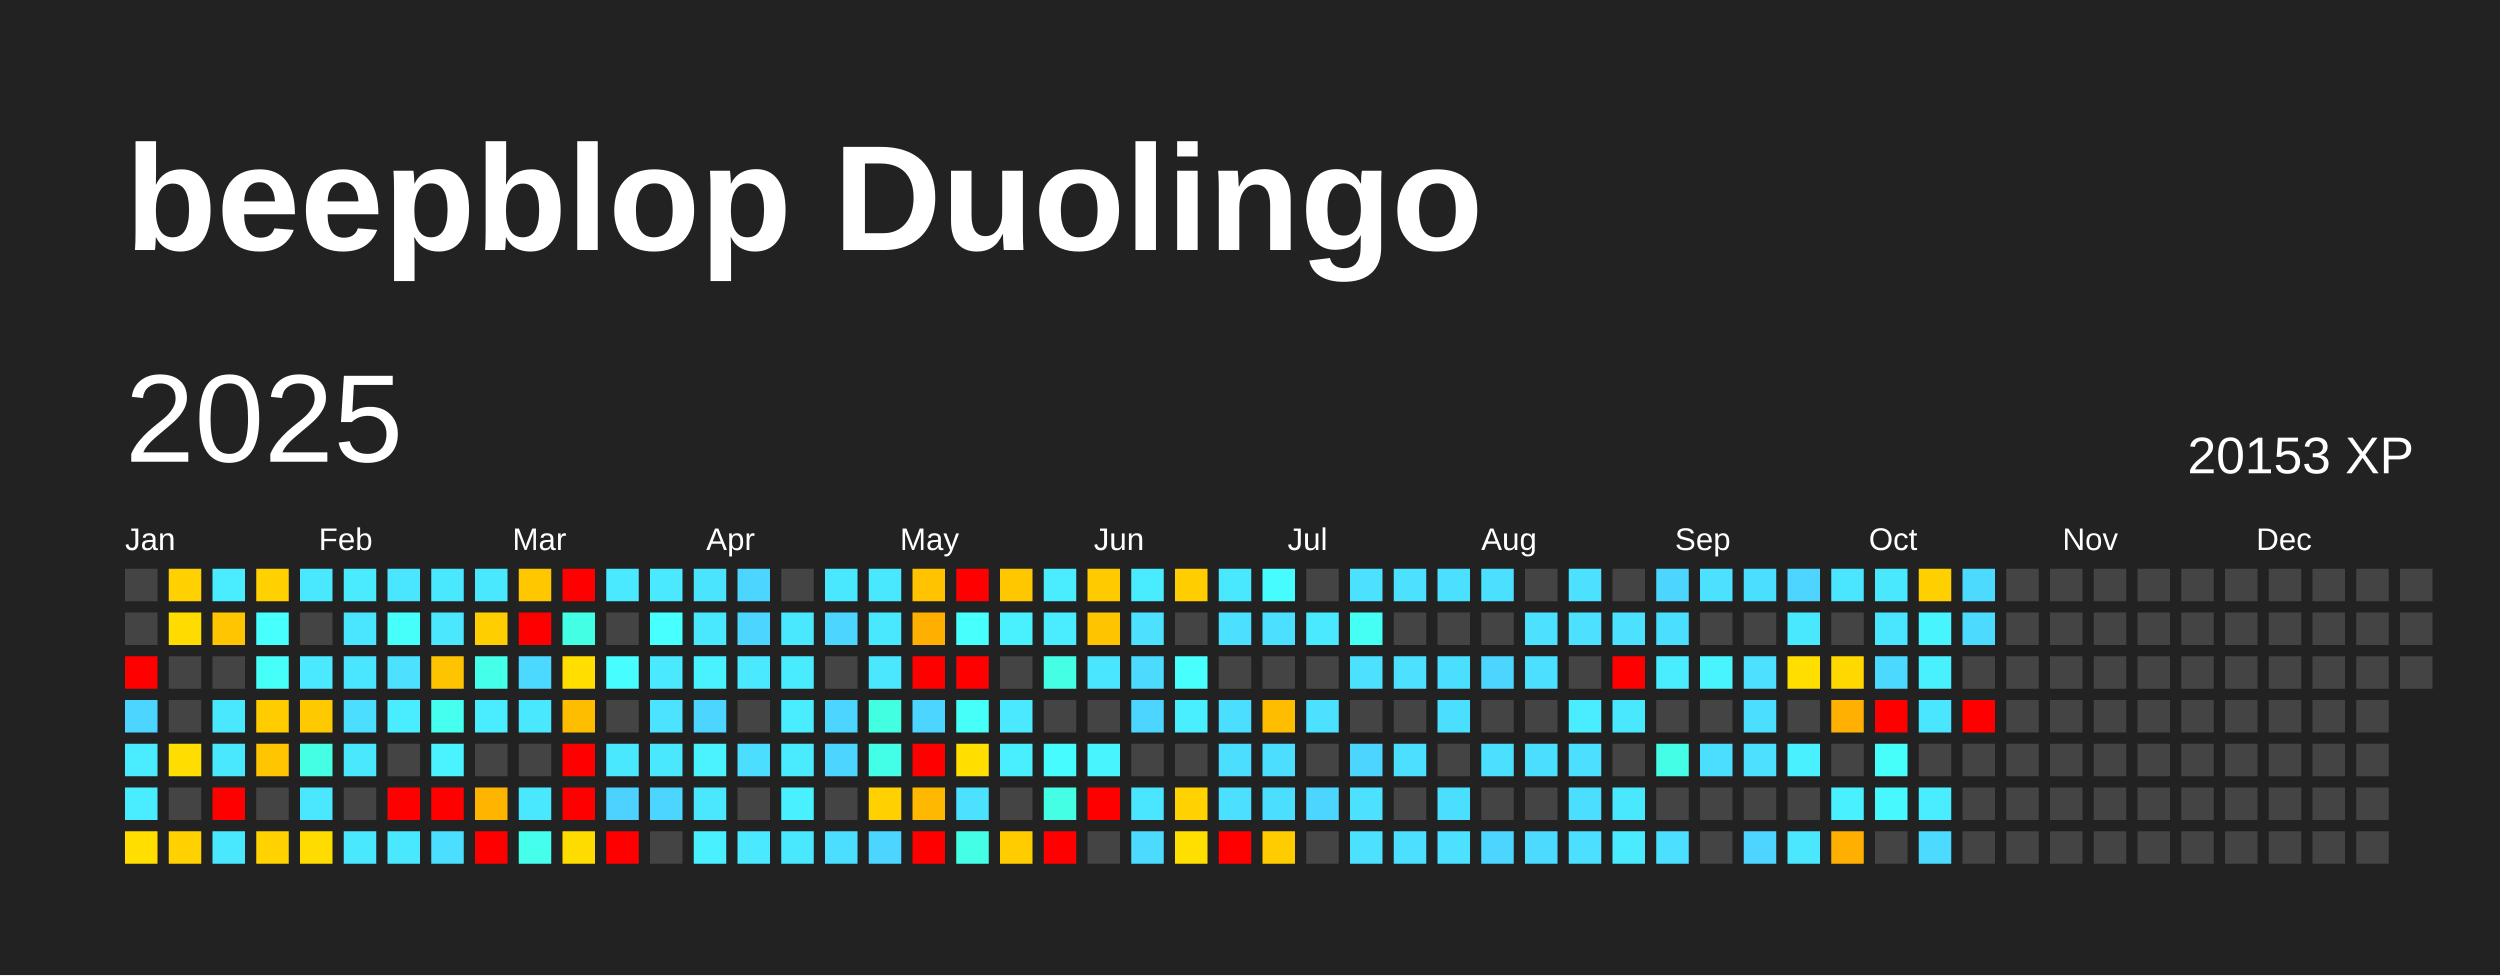
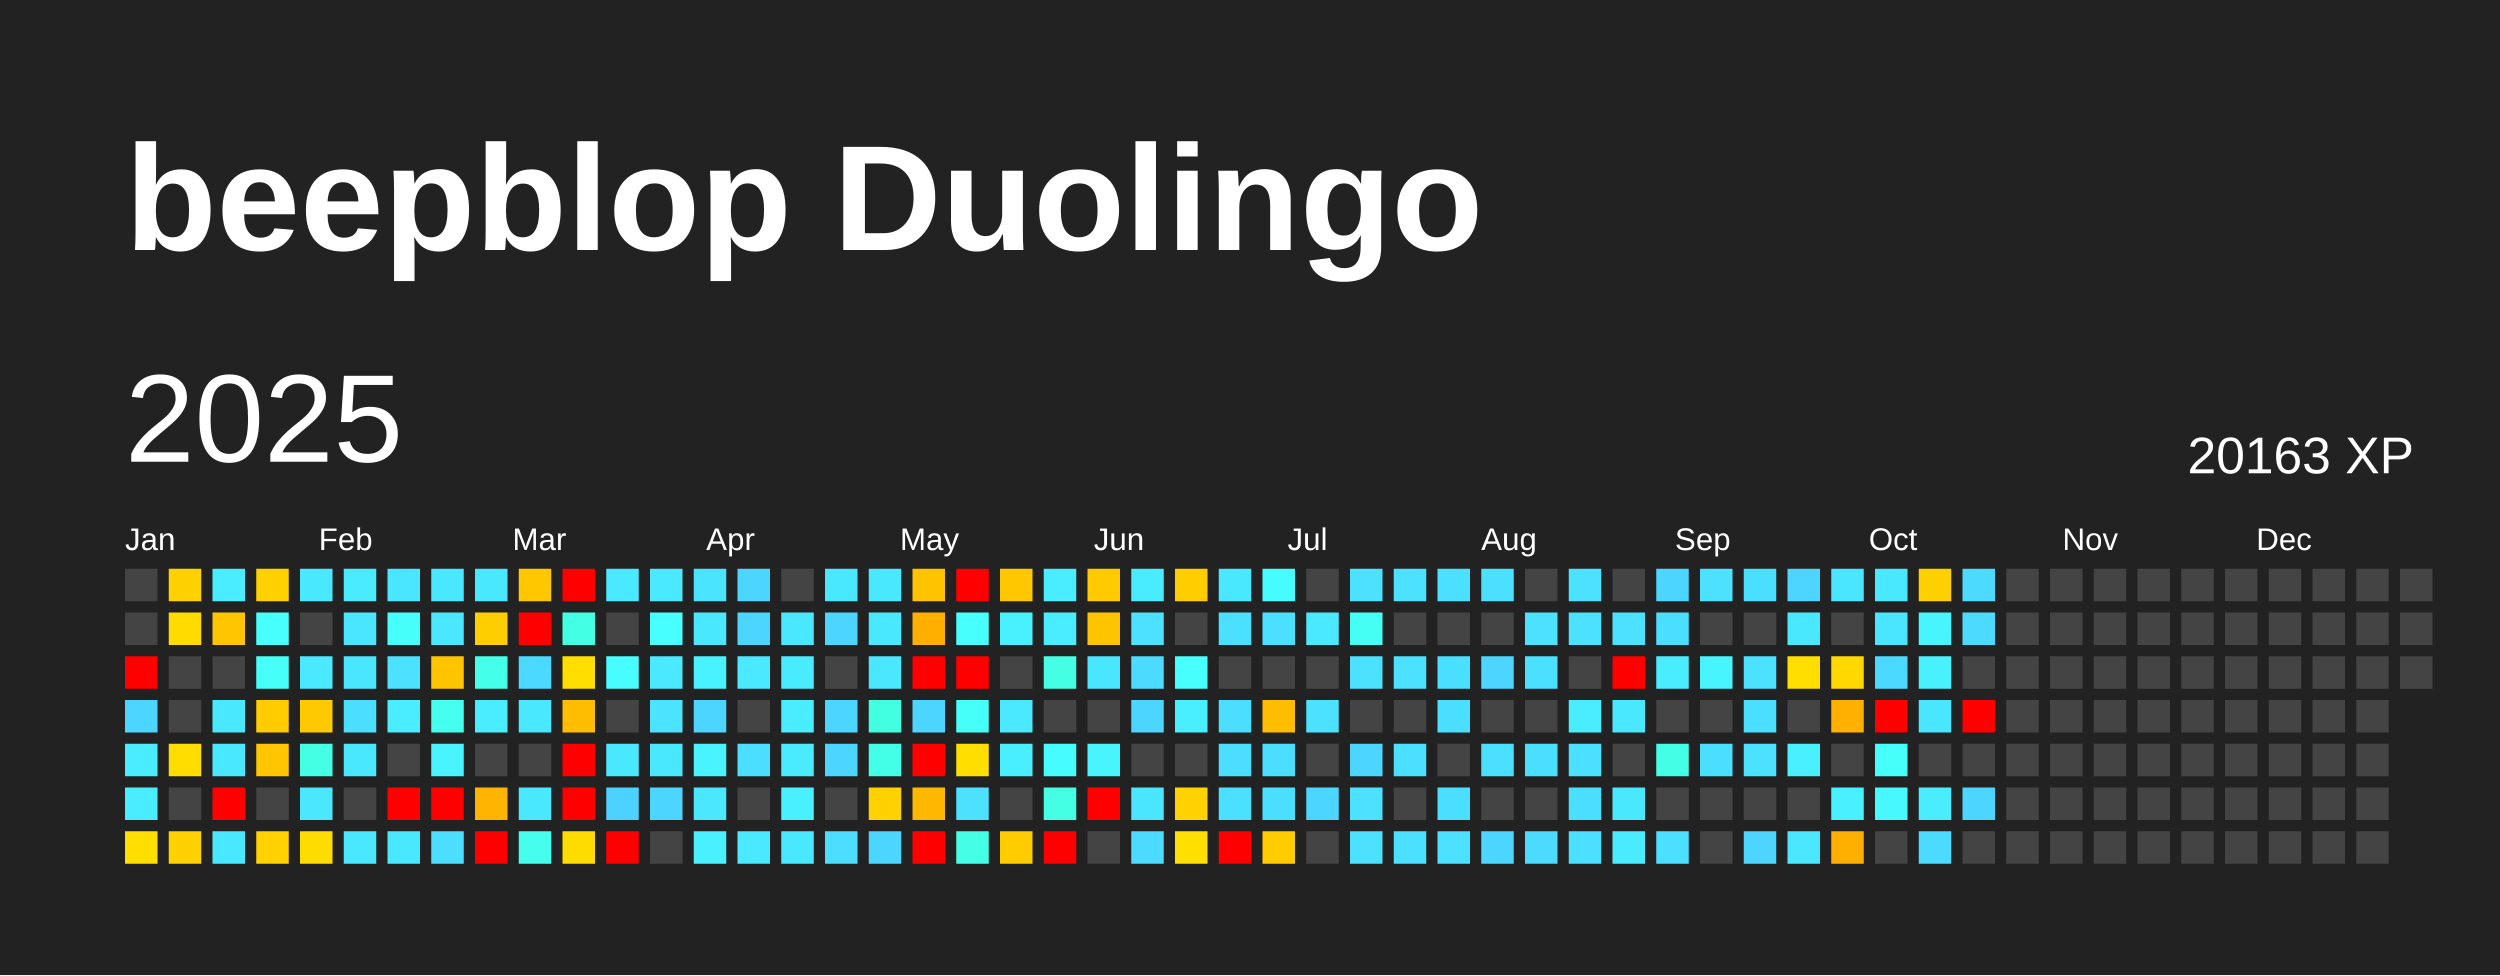
<svg xmlns="http://www.w3.org/2000/svg" baseProfile="full" height="78mm" version="1.1" viewBox="0,0,200,78" width="200mm">
  <defs />
  <rect fill="#222222" height="78" width="200" x="0" y="0" />
  <text fill="#FFFFFF" style="font-size:12px; font-family:Arial; font-weight:bold;" x="10" y="20">beepblop Duolingo</text>
  <text dominant-baseline="hanging" fill="#FFFFFF" style="font-size:10.0px; font-family:Arial;" x="10" y="30">2025</text>
-   <text dominant-baseline="hanging" fill="#FFFFFF" style="font-size:4.125px; font-family:Arial;" x="175" y="35">20153 XP</text>
+   <text dominant-baseline="hanging" fill="#FFFFFF" style="font-size:4.125px; font-family:Arial;" x="175" y="35">20163 XP</text>
  <text fill="#FFFFFF" style="font-size:2.5px; font-family:Arial" x="10.0" y="44">Jan</text>
  <text fill="#FFFFFF" style="font-size:2.5px; font-family:Arial" x="25.5" y="44">Feb</text>
  <text fill="#FFFFFF" style="font-size:2.5px; font-family:Arial" x="41.0" y="44">Mar</text>
  <text fill="#FFFFFF" style="font-size:2.5px; font-family:Arial" x="56.5" y="44">Apr</text>
  <text fill="#FFFFFF" style="font-size:2.5px; font-family:Arial" x="72.0" y="44">May</text>
  <text fill="#FFFFFF" style="font-size:2.5px; font-family:Arial" x="87.5" y="44">Jun</text>
  <text fill="#FFFFFF" style="font-size:2.5px; font-family:Arial" x="103.0" y="44">Jul</text>
  <text fill="#FFFFFF" style="font-size:2.5px; font-family:Arial" x="118.5" y="44">Aug</text>
  <text fill="#FFFFFF" style="font-size:2.5px; font-family:Arial" x="134.0" y="44">Sep</text>
  <text fill="#FFFFFF" style="font-size:2.5px; font-family:Arial" x="149.5" y="44">Oct</text>
  <text fill="#FFFFFF" style="font-size:2.5px; font-family:Arial" x="165.0" y="44">Nov</text>
  <text fill="#FFFFFF" style="font-size:2.5px; font-family:Arial" x="180.5" y="44">Dec</text>
  <rect fill="#444444" height="2.6" width="2.6" x="10.0" y="45.5" />
  <rect fill="#444444" height="2.6" width="2.6" x="10.0" y="49.0" />
  <rect fill="red" height="2.6" width="2.6" x="10.0" y="52.5" />
  <rect fill="#4cd6ff" height="2.6" width="2.6" x="10.0" y="56.0" />
  <rect fill="#49edff" height="2.6" width="2.6" x="10.0" y="59.5" />
  <rect fill="#49edff" height="2.6" width="2.6" x="10.0" y="63.0" />
  <rect fill="#ffde00" height="2.6" width="2.6" x="10.0" y="66.5" />
  <rect fill="#ffd100" height="2.6" width="2.6" x="13.5" y="45.5" />
  <rect fill="#ffdb00" height="2.6" width="2.6" x="13.5" y="49.0" />
  <rect fill="#444444" height="2.6" width="2.6" x="13.5" y="52.5" />
  <rect fill="#444444" height="2.6" width="2.6" x="13.5" y="56.0" />
  <rect fill="#ffdd00" height="2.6" width="2.6" x="13.5" y="59.5" />
  <rect fill="#444444" height="2.6" width="2.6" x="13.5" y="63.0" />
  <rect fill="#ffd100" height="2.6" width="2.6" x="13.5" y="66.5" />
  <rect fill="#49edff" height="2.6" width="2.6" x="17.0" y="45.5" />
  <rect fill="#ffc500" height="2.6" width="2.6" x="17.0" y="49.0" />
  <rect fill="#444444" height="2.6" width="2.6" x="17.0" y="52.5" />
  <rect fill="#4ae8ff" height="2.6" width="2.6" x="17.0" y="56.0" />
  <rect fill="#4ae8ff" height="2.6" width="2.6" x="17.0" y="59.5" />
  <rect fill="red" height="2.6" width="2.6" x="17.0" y="63.0" />
  <rect fill="#4ae8ff" height="2.6" width="2.6" x="17.0" y="66.5" />
  <rect fill="#ffd100" height="2.6" width="2.6" x="20.5" y="45.5" />
  <rect fill="#47fffc" height="2.6" width="2.6" x="20.5" y="49.0" />
  <rect fill="#46fff9" height="2.6" width="2.6" x="20.5" y="52.5" />
  <rect fill="#ffcc00" height="2.6" width="2.6" x="20.5" y="56.0" />
  <rect fill="#ffc500" height="2.6" width="2.6" x="20.5" y="59.5" />
  <rect fill="#444444" height="2.6" width="2.6" x="20.5" y="63.0" />
  <rect fill="#ffd200" height="2.6" width="2.6" x="20.5" y="66.5" />
  <rect fill="#4ae8ff" height="2.6" width="2.6" x="24.0" y="45.5" />
  <rect fill="#444444" height="2.6" width="2.6" x="24.0" y="49.0" />
  <rect fill="#4ae9ff" height="2.6" width="2.6" x="24.0" y="52.5" />
  <rect fill="#ffc900" height="2.6" width="2.6" x="24.0" y="56.0" />
  <rect fill="#44ffe4" height="2.6" width="2.6" x="24.0" y="59.5" />
  <rect fill="#4ae7ff" height="2.6" width="2.6" x="24.0" y="63.0" />
  <rect fill="#ffdc00" height="2.6" width="2.6" x="24.0" y="66.5" />
  <rect fill="#4aebff" height="2.6" width="2.6" x="27.5" y="45.5" />
  <rect fill="#4ae5ff" height="2.6" width="2.6" x="27.5" y="49.0" />
  <rect fill="#4ae6ff" height="2.6" width="2.6" x="27.5" y="52.5" />
  <rect fill="#4bdeff" height="2.6" width="2.6" x="27.5" y="56.0" />
  <rect fill="#4ae8ff" height="2.6" width="2.6" x="27.5" y="59.5" />
  <rect fill="#444444" height="2.6" width="2.6" x="27.5" y="63.0" />
  <rect fill="#4ae8ff" height="2.6" width="2.6" x="27.5" y="66.5" />
  <rect fill="#4ae5ff" height="2.6" width="2.6" x="31.0" y="45.5" />
  <rect fill="#46fffb" height="2.6" width="2.6" x="31.0" y="49.0" />
  <rect fill="#4be1ff" height="2.6" width="2.6" x="31.0" y="52.5" />
  <rect fill="#4aecff" height="2.6" width="2.6" x="31.0" y="56.0" />
  <rect fill="#444444" height="2.6" width="2.6" x="31.0" y="59.5" />
  <rect fill="red" height="2.6" width="2.6" x="31.0" y="63.0" />
  <rect fill="#4ae8ff" height="2.6" width="2.6" x="31.0" y="66.5" />
  <rect fill="#4ae8ff" height="2.6" width="2.6" x="34.5" y="45.5" />
  <rect fill="#4ae7ff" height="2.6" width="2.6" x="34.5" y="49.0" />
  <rect fill="#ffc400" height="2.6" width="2.6" x="34.5" y="52.5" />
  <rect fill="#45ffef" height="2.6" width="2.6" x="34.5" y="56.0" />
  <rect fill="#49f3ff" height="2.6" width="2.6" x="34.5" y="59.5" />
  <rect fill="red" height="2.6" width="2.6" x="34.5" y="63.0" />
  <rect fill="#4bdeff" height="2.6" width="2.6" x="34.5" y="66.5" />
  <rect fill="#4ae8ff" height="2.6" width="2.6" x="38.0" y="45.5" />
  <rect fill="#ffce00" height="2.6" width="2.6" x="38.0" y="49.0" />
  <rect fill="#44ffea" height="2.6" width="2.6" x="38.0" y="52.5" />
  <rect fill="#49edff" height="2.6" width="2.6" x="38.0" y="56.0" />
  <rect fill="#444444" height="2.6" width="2.6" x="38.0" y="59.5" />
  <rect fill="#ffb400" height="2.6" width="2.6" x="38.0" y="63.0" />
  <rect fill="red" height="2.6" width="2.6" x="38.0" y="66.5" />
  <rect fill="#ffc700" height="2.6" width="2.6" x="41.5" y="45.5" />
  <rect fill="red" height="2.6" width="2.6" x="41.5" y="49.0" />
  <rect fill="#4cd9ff" height="2.6" width="2.6" x="41.5" y="52.5" />
  <rect fill="#4ae8ff" height="2.6" width="2.6" x="41.5" y="56.0" />
  <rect fill="#444444" height="2.6" width="2.6" x="41.5" y="59.5" />
  <rect fill="#4ae8ff" height="2.6" width="2.6" x="41.5" y="63.0" />
  <rect fill="#45ffec" height="2.6" width="2.6" x="41.5" y="66.5" />
  <rect fill="red" height="2.6" width="2.6" x="45.0" y="45.5" />
  <rect fill="#43ffe3" height="2.6" width="2.6" x="45.0" y="49.0" />
  <rect fill="#ffde00" height="2.6" width="2.6" x="45.0" y="52.5" />
  <rect fill="#ffbd00" height="2.6" width="2.6" x="45.0" y="56.0" />
  <rect fill="red" height="2.6" width="2.6" x="45.0" y="59.5" />
  <rect fill="red" height="2.6" width="2.6" x="45.0" y="63.0" />
  <rect fill="#ffdc00" height="2.6" width="2.6" x="45.0" y="66.5" />
  <rect fill="#4ae9ff" height="2.6" width="2.6" x="48.5" y="45.5" />
  <rect fill="#444444" height="2.6" width="2.6" x="48.5" y="49.0" />
  <rect fill="#47fdff" height="2.6" width="2.6" x="48.5" y="52.5" />
  <rect fill="#444444" height="2.6" width="2.6" x="48.5" y="56.0" />
  <rect fill="#4ae8ff" height="2.6" width="2.6" x="48.5" y="59.5" />
  <rect fill="#4dd2ff" height="2.6" width="2.6" x="48.5" y="63.0" />
  <rect fill="red" height="2.6" width="2.6" x="48.5" y="66.5" />
  <rect fill="#4ae9ff" height="2.6" width="2.6" x="52.0" y="45.5" />
  <rect fill="#47ffff" height="2.6" width="2.6" x="52.0" y="49.0" />
  <rect fill="#4ae9ff" height="2.6" width="2.6" x="52.0" y="52.5" />
  <rect fill="#4be3ff" height="2.6" width="2.6" x="52.0" y="56.0" />
  <rect fill="#4ae8ff" height="2.6" width="2.6" x="52.0" y="59.5" />
  <rect fill="#4cd6ff" height="2.6" width="2.6" x="52.0" y="63.0" />
  <rect fill="#444444" height="2.6" width="2.6" x="52.0" y="66.5" />
  <rect fill="#4be4ff" height="2.6" width="2.6" x="55.5" y="45.5" />
  <rect fill="#4ae8ff" height="2.6" width="2.6" x="55.5" y="49.0" />
  <rect fill="#49f2ff" height="2.6" width="2.6" x="55.5" y="52.5" />
  <rect fill="#4cd6ff" height="2.6" width="2.6" x="55.5" y="56.0" />
  <rect fill="#49f3ff" height="2.6" width="2.6" x="55.5" y="59.5" />
  <rect fill="#4ae7ff" height="2.6" width="2.6" x="55.5" y="63.0" />
  <rect fill="#49f0ff" height="2.6" width="2.6" x="55.5" y="66.5" />
  <rect fill="#4cd6ff" height="2.6" width="2.6" x="59.0" y="45.5" />
  <rect fill="#4cd6ff" height="2.6" width="2.6" x="59.0" y="49.0" />
  <rect fill="#4ae9ff" height="2.6" width="2.6" x="59.0" y="52.5" />
  <rect fill="#444444" height="2.6" width="2.6" x="59.0" y="56.0" />
  <rect fill="#4bdeff" height="2.6" width="2.6" x="59.0" y="59.5" />
  <rect fill="#444444" height="2.6" width="2.6" x="59.0" y="63.0" />
  <rect fill="#4ae9ff" height="2.6" width="2.6" x="59.0" y="66.5" />
  <rect fill="#444444" height="2.6" width="2.6" x="62.5" y="45.5" />
  <rect fill="#4ae8ff" height="2.6" width="2.6" x="62.5" y="49.0" />
  <rect fill="#49ecff" height="2.6" width="2.6" x="62.5" y="52.5" />
  <rect fill="#4aecff" height="2.6" width="2.6" x="62.5" y="56.0" />
  <rect fill="#4aebff" height="2.6" width="2.6" x="62.5" y="59.5" />
  <rect fill="#49f0ff" height="2.6" width="2.6" x="62.5" y="63.0" />
  <rect fill="#4ae8ff" height="2.6" width="2.6" x="62.5" y="66.5" />
  <rect fill="#4ae8ff" height="2.6" width="2.6" x="66.0" y="45.5" />
  <rect fill="#4cd6ff" height="2.6" width="2.6" x="66.0" y="49.0" />
  <rect fill="#444444" height="2.6" width="2.6" x="66.0" y="52.5" />
  <rect fill="#4cd6ff" height="2.6" width="2.6" x="66.0" y="56.0" />
  <rect fill="#4cd6ff" height="2.6" width="2.6" x="66.0" y="59.5" />
  <rect fill="#444444" height="2.6" width="2.6" x="66.0" y="63.0" />
  <rect fill="#4bdeff" height="2.6" width="2.6" x="66.0" y="66.5" />
  <rect fill="#4ae8ff" height="2.6" width="2.6" x="69.5" y="45.5" />
  <rect fill="#4ae8ff" height="2.6" width="2.6" x="69.5" y="49.0" />
  <rect fill="#4ae7ff" height="2.6" width="2.6" x="69.5" y="52.5" />
  <rect fill="#43ffe2" height="2.6" width="2.6" x="69.5" y="56.0" />
  <rect fill="#44ffe8" height="2.6" width="2.6" x="69.5" y="59.5" />
  <rect fill="#ffd100" height="2.6" width="2.6" x="69.5" y="63.0" />
  <rect fill="#4cd6ff" height="2.6" width="2.6" x="69.5" y="66.5" />
  <rect fill="#ffc300" height="2.6" width="2.6" x="73.0" y="45.5" />
  <rect fill="#ffaf00" height="2.6" width="2.6" x="73.0" y="49.0" />
  <rect fill="red" height="2.6" width="2.6" x="73.0" y="52.5" />
  <rect fill="#4cd6ff" height="2.6" width="2.6" x="73.0" y="56.0" />
  <rect fill="red" height="2.6" width="2.6" x="73.0" y="59.5" />
  <rect fill="#ffb800" height="2.6" width="2.6" x="73.0" y="63.0" />
  <rect fill="red" height="2.6" width="2.6" x="73.0" y="66.5" />
  <rect fill="red" height="2.6" width="2.6" x="76.5" y="45.5" />
  <rect fill="#47fffc" height="2.6" width="2.6" x="76.5" y="49.0" />
  <rect fill="red" height="2.6" width="2.6" x="76.5" y="52.5" />
  <rect fill="#46fff8" height="2.6" width="2.6" x="76.5" y="56.0" />
  <rect fill="#ffde00" height="2.6" width="2.6" x="76.5" y="59.5" />
  <rect fill="#4be1ff" height="2.6" width="2.6" x="76.5" y="63.0" />
  <rect fill="#44ffe6" height="2.6" width="2.6" x="76.5" y="66.5" />
  <rect fill="#ffc700" height="2.6" width="2.6" x="80.0" y="45.5" />
  <rect fill="#49f1ff" height="2.6" width="2.6" x="80.0" y="49.0" />
  <rect fill="#444444" height="2.6" width="2.6" x="80.0" y="52.5" />
  <rect fill="#4ae9ff" height="2.6" width="2.6" x="80.0" y="56.0" />
  <rect fill="#49efff" height="2.6" width="2.6" x="80.0" y="59.5" />
  <rect fill="#444444" height="2.6" width="2.6" x="80.0" y="63.0" />
  <rect fill="#ffcc00" height="2.6" width="2.6" x="80.0" y="66.5" />
  <rect fill="#4aecff" height="2.6" width="2.6" x="83.5" y="45.5" />
  <rect fill="#4aecff" height="2.6" width="2.6" x="83.5" y="49.0" />
  <rect fill="#44ffe4" height="2.6" width="2.6" x="83.5" y="52.5" />
  <rect fill="#444444" height="2.6" width="2.6" x="83.5" y="56.0" />
  <rect fill="#47fcff" height="2.6" width="2.6" x="83.5" y="59.5" />
  <rect fill="#44ffe4" height="2.6" width="2.6" x="83.5" y="63.0" />
  <rect fill="red" height="2.6" width="2.6" x="83.5" y="66.5" />
  <rect fill="#ffca00" height="2.6" width="2.6" x="87.0" y="45.5" />
  <rect fill="#ffc400" height="2.6" width="2.6" x="87.0" y="49.0" />
  <rect fill="#4ae5ff" height="2.6" width="2.6" x="87.0" y="52.5" />
  <rect fill="#444444" height="2.6" width="2.6" x="87.0" y="56.0" />
  <rect fill="#48f5ff" height="2.6" width="2.6" x="87.0" y="59.5" />
  <rect fill="red" height="2.6" width="2.6" x="87.0" y="63.0" />
  <rect fill="#444444" height="2.6" width="2.6" x="87.0" y="66.5" />
  <rect fill="#49ecff" height="2.6" width="2.6" x="90.5" y="45.5" />
  <rect fill="#4be1ff" height="2.6" width="2.6" x="90.5" y="49.0" />
  <rect fill="#4cdaff" height="2.6" width="2.6" x="90.5" y="52.5" />
  <rect fill="#4cd6ff" height="2.6" width="2.6" x="90.5" y="56.0" />
  <rect fill="#444444" height="2.6" width="2.6" x="90.5" y="59.5" />
  <rect fill="#4ae5ff" height="2.6" width="2.6" x="90.5" y="63.0" />
  <rect fill="#4cdaff" height="2.6" width="2.6" x="90.5" y="66.5" />
  <rect fill="#ffcd00" height="2.6" width="2.6" x="94.0" y="45.5" />
  <rect fill="#444444" height="2.6" width="2.6" x="94.0" y="49.0" />
  <rect fill="#47fffd" height="2.6" width="2.6" x="94.0" y="52.5" />
  <rect fill="#49efff" height="2.6" width="2.6" x="94.0" y="56.0" />
  <rect fill="#444444" height="2.6" width="2.6" x="94.0" y="59.5" />
  <rect fill="#ffd200" height="2.6" width="2.6" x="94.0" y="63.0" />
  <rect fill="#ffdf00" height="2.6" width="2.6" x="94.0" y="66.5" />
  <rect fill="#4ae8ff" height="2.6" width="2.6" x="97.5" y="45.5" />
  <rect fill="#4be0ff" height="2.6" width="2.6" x="97.5" y="49.0" />
  <rect fill="#444444" height="2.6" width="2.6" x="97.5" y="52.5" />
  <rect fill="#4bdeff" height="2.6" width="2.6" x="97.5" y="56.0" />
  <rect fill="#4bdeff" height="2.6" width="2.6" x="97.5" y="59.5" />
  <rect fill="#4be0ff" height="2.6" width="2.6" x="97.5" y="63.0" />
  <rect fill="red" height="2.6" width="2.6" x="97.5" y="66.5" />
  <rect fill="#47fcff" height="2.6" width="2.6" x="101.0" y="45.5" />
  <rect fill="#4be0ff" height="2.6" width="2.6" x="101.0" y="49.0" />
  <rect fill="#444444" height="2.6" width="2.6" x="101.0" y="52.5" />
  <rect fill="#ffbd00" height="2.6" width="2.6" x="101.0" y="56.0" />
  <rect fill="#4bdeff" height="2.6" width="2.6" x="101.0" y="59.5" />
  <rect fill="#4bdfff" height="2.6" width="2.6" x="101.0" y="63.0" />
  <rect fill="#ffcc00" height="2.6" width="2.6" x="101.0" y="66.5" />
  <rect fill="#444444" height="2.6" width="2.6" x="104.5" y="45.5" />
  <rect fill="#4ae9ff" height="2.6" width="2.6" x="104.5" y="49.0" />
  <rect fill="#444444" height="2.6" width="2.6" x="104.5" y="52.5" />
  <rect fill="#4be1ff" height="2.6" width="2.6" x="104.5" y="56.0" />
  <rect fill="#444444" height="2.6" width="2.6" x="104.5" y="59.5" />
  <rect fill="#4cd6ff" height="2.6" width="2.6" x="104.5" y="63.0" />
  <rect fill="#444444" height="2.6" width="2.6" x="104.5" y="66.5" />
  <rect fill="#4be1ff" height="2.6" width="2.6" x="108.0" y="45.5" />
  <rect fill="#46fff4" height="2.6" width="2.6" x="108.0" y="49.0" />
  <rect fill="#4be1ff" height="2.6" width="2.6" x="108.0" y="52.5" />
  <rect fill="#444444" height="2.6" width="2.6" x="108.0" y="56.0" />
  <rect fill="#4cd6ff" height="2.6" width="2.6" x="108.0" y="59.5" />
  <rect fill="#4be1ff" height="2.6" width="2.6" x="108.0" y="63.0" />
  <rect fill="#4be1ff" height="2.6" width="2.6" x="108.0" y="66.5" />
  <rect fill="#4be1ff" height="2.6" width="2.6" x="111.5" y="45.5" />
  <rect fill="#444444" height="2.6" width="2.6" x="111.5" y="49.0" />
  <rect fill="#4be1ff" height="2.6" width="2.6" x="111.5" y="52.5" />
  <rect fill="#444444" height="2.6" width="2.6" x="111.5" y="56.0" />
  <rect fill="#4be0ff" height="2.6" width="2.6" x="111.5" y="59.5" />
  <rect fill="#444444" height="2.6" width="2.6" x="111.5" y="63.0" />
  <rect fill="#4be0ff" height="2.6" width="2.6" x="111.5" y="66.5" />
  <rect fill="#4be0ff" height="2.6" width="2.6" x="115.0" y="45.5" />
  <rect fill="#444444" height="2.6" width="2.6" x="115.0" y="49.0" />
  <rect fill="#4bdfff" height="2.6" width="2.6" x="115.0" y="52.5" />
  <rect fill="#4bdfff" height="2.6" width="2.6" x="115.0" y="56.0" />
  <rect fill="#444444" height="2.6" width="2.6" x="115.0" y="59.5" />
  <rect fill="#4bdfff" height="2.6" width="2.6" x="115.0" y="63.0" />
  <rect fill="#4be1ff" height="2.6" width="2.6" x="115.0" y="66.5" />
  <rect fill="#4be0ff" height="2.6" width="2.6" x="118.5" y="45.5" />
  <rect fill="#444444" height="2.6" width="2.6" x="118.5" y="49.0" />
  <rect fill="#4cd6ff" height="2.6" width="2.6" x="118.5" y="52.5" />
  <rect fill="#444444" height="2.6" width="2.6" x="118.5" y="56.0" />
  <rect fill="#4be0ff" height="2.6" width="2.6" x="118.5" y="59.5" />
  <rect fill="#444444" height="2.6" width="2.6" x="118.5" y="63.0" />
  <rect fill="#4cd6ff" height="2.6" width="2.6" x="118.5" y="66.5" />
  <rect fill="#444444" height="2.6" width="2.6" x="122.0" y="45.5" />
  <rect fill="#4be1ff" height="2.6" width="2.6" x="122.0" y="49.0" />
  <rect fill="#4be0ff" height="2.6" width="2.6" x="122.0" y="52.5" />
  <rect fill="#444444" height="2.6" width="2.6" x="122.0" y="56.0" />
  <rect fill="#4bdfff" height="2.6" width="2.6" x="122.0" y="59.5" />
  <rect fill="#444444" height="2.6" width="2.6" x="122.0" y="63.0" />
  <rect fill="#4cdaff" height="2.6" width="2.6" x="122.0" y="66.5" />
  <rect fill="#4be1ff" height="2.6" width="2.6" x="125.5" y="45.5" />
  <rect fill="#4be1ff" height="2.6" width="2.6" x="125.5" y="49.0" />
  <rect fill="#444444" height="2.6" width="2.6" x="125.5" y="52.5" />
  <rect fill="#49edff" height="2.6" width="2.6" x="125.5" y="56.0" />
  <rect fill="#4be0ff" height="2.6" width="2.6" x="125.5" y="59.5" />
  <rect fill="#4bdfff" height="2.6" width="2.6" x="125.5" y="63.0" />
  <rect fill="#4be0ff" height="2.6" width="2.6" x="125.5" y="66.5" />
  <rect fill="#444444" height="2.6" width="2.6" x="129.0" y="45.5" />
  <rect fill="#4be1ff" height="2.6" width="2.6" x="129.0" y="49.0" />
  <rect fill="red" height="2.6" width="2.6" x="129.0" y="52.5" />
  <rect fill="#4ae8ff" height="2.6" width="2.6" x="129.0" y="56.0" />
  <rect fill="#444444" height="2.6" width="2.6" x="129.0" y="59.5" />
  <rect fill="#4ae8ff" height="2.6" width="2.6" x="129.0" y="63.0" />
  <rect fill="#4aebff" height="2.6" width="2.6" x="129.0" y="66.5" />
  <rect fill="#4cd6ff" height="2.6" width="2.6" x="132.5" y="45.5" />
  <rect fill="#4bdfff" height="2.6" width="2.6" x="132.5" y="49.0" />
  <rect fill="#49edff" height="2.6" width="2.6" x="132.5" y="52.5" />
  <rect fill="#444444" height="2.6" width="2.6" x="132.5" y="56.0" />
  <rect fill="#44ffe5" height="2.6" width="2.6" x="132.5" y="59.5" />
  <rect fill="#444444" height="2.6" width="2.6" x="132.5" y="63.0" />
  <rect fill="#4be0ff" height="2.6" width="2.6" x="132.5" y="66.5" />
  <rect fill="#4be1ff" height="2.6" width="2.6" x="136.0" y="45.5" />
  <rect fill="#444444" height="2.6" width="2.6" x="136.0" y="49.0" />
  <rect fill="#48f5ff" height="2.6" width="2.6" x="136.0" y="52.5" />
  <rect fill="#444444" height="2.6" width="2.6" x="136.0" y="56.0" />
  <rect fill="#4bdfff" height="2.6" width="2.6" x="136.0" y="59.5" />
  <rect fill="#444444" height="2.6" width="2.6" x="136.0" y="63.0" />
  <rect fill="#444444" height="2.6" width="2.6" x="136.0" y="66.5" />
  <rect fill="#4bdfff" height="2.6" width="2.6" x="139.5" y="45.5" />
  <rect fill="#444444" height="2.6" width="2.6" x="139.5" y="49.0" />
  <rect fill="#4be1ff" height="2.6" width="2.6" x="139.5" y="52.5" />
  <rect fill="#4bdfff" height="2.6" width="2.6" x="139.5" y="56.0" />
  <rect fill="#4be1ff" height="2.6" width="2.6" x="139.5" y="59.5" />
  <rect fill="#444444" height="2.6" width="2.6" x="139.5" y="63.0" />
  <rect fill="#4dd4ff" height="2.6" width="2.6" x="139.5" y="66.5" />
  <rect fill="#4dd4ff" height="2.6" width="2.6" x="143.0" y="45.5" />
  <rect fill="#4ae8ff" height="2.6" width="2.6" x="143.0" y="49.0" />
  <rect fill="#ffde00" height="2.6" width="2.6" x="143.0" y="52.5" />
  <rect fill="#444444" height="2.6" width="2.6" x="143.0" y="56.0" />
  <rect fill="#49f0ff" height="2.6" width="2.6" x="143.0" y="59.5" />
  <rect fill="#444444" height="2.6" width="2.6" x="143.0" y="63.0" />
  <rect fill="#4ae7ff" height="2.6" width="2.6" x="143.0" y="66.5" />
  <rect fill="#4ae5ff" height="2.6" width="2.6" x="146.5" y="45.5" />
  <rect fill="#444444" height="2.6" width="2.6" x="146.5" y="49.0" />
  <rect fill="#ffd800" height="2.6" width="2.6" x="146.5" y="52.5" />
  <rect fill="#ffb000" height="2.6" width="2.6" x="146.5" y="56.0" />
  <rect fill="#444444" height="2.6" width="2.6" x="146.5" y="59.5" />
  <rect fill="#49f0ff" height="2.6" width="2.6" x="146.5" y="63.0" />
  <rect fill="#ffaf00" height="2.6" width="2.6" x="146.5" y="66.5" />
  <rect fill="#4ae8ff" height="2.6" width="2.6" x="150.0" y="45.5" />
  <rect fill="#4ae5ff" height="2.6" width="2.6" x="150.0" y="49.0" />
  <rect fill="#4cd9ff" height="2.6" width="2.6" x="150.0" y="52.5" />
  <rect fill="red" height="2.6" width="2.6" x="150.0" y="56.0" />
  <rect fill="#46fffa" height="2.6" width="2.6" x="150.0" y="59.5" />
  <rect fill="#48f8ff" height="2.6" width="2.6" x="150.0" y="63.0" />
  <rect fill="#444444" height="2.6" width="2.6" x="150.0" y="66.5" />
  <rect fill="#ffd000" height="2.6" width="2.6" x="153.5" y="45.5" />
  <rect fill="#48f5ff" height="2.6" width="2.6" x="153.5" y="49.0" />
  <rect fill="#49f1ff" height="2.6" width="2.6" x="153.5" y="52.5" />
  <rect fill="#4ae5ff" height="2.6" width="2.6" x="153.5" y="56.0" />
  <rect fill="#444444" height="2.6" width="2.6" x="153.5" y="59.5" />
  <rect fill="#49edff" height="2.6" width="2.6" x="153.5" y="63.0" />
  <rect fill="#4cdaff" height="2.6" width="2.6" x="153.5" y="66.5" />
  <rect fill="#4cdaff" height="2.6" width="2.6" x="157.0" y="45.5" />
  <rect fill="#4cdaff" height="2.6" width="2.6" x="157.0" y="49.0" />
  <rect fill="#444444" height="2.6" width="2.6" x="157.0" y="52.5" />
  <rect fill="red" height="2.6" width="2.6" x="157.0" y="56.0" />
  <rect fill="#444444" height="2.6" width="2.6" x="157.0" y="59.5" />
-   <rect fill="#444444" height="2.6" width="2.6" x="157.0" y="63.0" />
+   <rect fill="#4cd6ff" height="2.6" width="2.6" x="157.0" y="63.0" />
  <rect fill="#444444" height="2.6" width="2.6" x="157.0" y="66.5" />
  <rect fill="#444444" height="2.6" width="2.6" x="160.5" y="45.5" />
  <rect fill="#444444" height="2.6" width="2.6" x="160.5" y="49.0" />
  <rect fill="#444444" height="2.6" width="2.6" x="160.5" y="52.5" />
  <rect fill="#444444" height="2.6" width="2.6" x="160.5" y="56.0" />
  <rect fill="#444444" height="2.6" width="2.6" x="160.5" y="59.5" />
  <rect fill="#444444" height="2.6" width="2.6" x="160.5" y="63.0" />
  <rect fill="#444444" height="2.6" width="2.6" x="160.5" y="66.5" />
  <rect fill="#444444" height="2.6" width="2.6" x="164.0" y="45.5" />
  <rect fill="#444444" height="2.6" width="2.6" x="164.0" y="49.0" />
  <rect fill="#444444" height="2.6" width="2.6" x="164.0" y="52.5" />
  <rect fill="#444444" height="2.6" width="2.6" x="164.0" y="56.0" />
  <rect fill="#444444" height="2.6" width="2.6" x="164.0" y="59.5" />
  <rect fill="#444444" height="2.6" width="2.6" x="164.0" y="63.0" />
  <rect fill="#444444" height="2.6" width="2.6" x="164.0" y="66.5" />
  <rect fill="#444444" height="2.6" width="2.6" x="167.5" y="45.5" />
  <rect fill="#444444" height="2.6" width="2.6" x="167.5" y="49.0" />
  <rect fill="#444444" height="2.6" width="2.6" x="167.5" y="52.5" />
  <rect fill="#444444" height="2.6" width="2.6" x="167.5" y="56.0" />
  <rect fill="#444444" height="2.6" width="2.6" x="167.5" y="59.5" />
  <rect fill="#444444" height="2.6" width="2.6" x="167.5" y="63.0" />
  <rect fill="#444444" height="2.6" width="2.6" x="167.5" y="66.5" />
  <rect fill="#444444" height="2.6" width="2.6" x="171.0" y="45.5" />
  <rect fill="#444444" height="2.6" width="2.6" x="171.0" y="49.0" />
  <rect fill="#444444" height="2.6" width="2.6" x="171.0" y="52.5" />
  <rect fill="#444444" height="2.6" width="2.6" x="171.0" y="56.0" />
  <rect fill="#444444" height="2.6" width="2.6" x="171.0" y="59.5" />
  <rect fill="#444444" height="2.6" width="2.6" x="171.0" y="63.0" />
  <rect fill="#444444" height="2.6" width="2.6" x="171.0" y="66.5" />
  <rect fill="#444444" height="2.6" width="2.6" x="174.5" y="45.5" />
  <rect fill="#444444" height="2.6" width="2.6" x="174.5" y="49.0" />
  <rect fill="#444444" height="2.6" width="2.6" x="174.5" y="52.5" />
  <rect fill="#444444" height="2.6" width="2.6" x="174.5" y="56.0" />
  <rect fill="#444444" height="2.6" width="2.6" x="174.5" y="59.5" />
  <rect fill="#444444" height="2.6" width="2.6" x="174.5" y="63.0" />
  <rect fill="#444444" height="2.6" width="2.6" x="174.5" y="66.5" />
  <rect fill="#444444" height="2.6" width="2.6" x="178.0" y="45.5" />
  <rect fill="#444444" height="2.6" width="2.6" x="178.0" y="49.0" />
  <rect fill="#444444" height="2.6" width="2.6" x="178.0" y="52.5" />
  <rect fill="#444444" height="2.6" width="2.6" x="178.0" y="56.0" />
  <rect fill="#444444" height="2.6" width="2.6" x="178.0" y="59.5" />
  <rect fill="#444444" height="2.6" width="2.6" x="178.0" y="63.0" />
  <rect fill="#444444" height="2.6" width="2.6" x="178.0" y="66.5" />
  <rect fill="#444444" height="2.6" width="2.6" x="181.5" y="45.5" />
  <rect fill="#444444" height="2.6" width="2.6" x="181.5" y="49.0" />
  <rect fill="#444444" height="2.6" width="2.6" x="181.5" y="52.5" />
  <rect fill="#444444" height="2.6" width="2.6" x="181.5" y="56.0" />
  <rect fill="#444444" height="2.6" width="2.6" x="181.5" y="59.5" />
  <rect fill="#444444" height="2.6" width="2.6" x="181.5" y="63.0" />
  <rect fill="#444444" height="2.6" width="2.6" x="181.5" y="66.5" />
  <rect fill="#444444" height="2.6" width="2.6" x="185.0" y="45.5" />
  <rect fill="#444444" height="2.6" width="2.6" x="185.0" y="49.0" />
  <rect fill="#444444" height="2.6" width="2.6" x="185.0" y="52.5" />
  <rect fill="#444444" height="2.6" width="2.6" x="185.0" y="56.0" />
  <rect fill="#444444" height="2.6" width="2.6" x="185.0" y="59.5" />
  <rect fill="#444444" height="2.6" width="2.6" x="185.0" y="63.0" />
  <rect fill="#444444" height="2.6" width="2.6" x="185.0" y="66.5" />
  <rect fill="#444444" height="2.6" width="2.6" x="188.5" y="45.5" />
  <rect fill="#444444" height="2.6" width="2.6" x="188.5" y="49.0" />
  <rect fill="#444444" height="2.6" width="2.6" x="188.5" y="52.5" />
  <rect fill="#444444" height="2.6" width="2.6" x="188.5" y="56.0" />
  <rect fill="#444444" height="2.6" width="2.6" x="188.5" y="59.5" />
  <rect fill="#444444" height="2.6" width="2.6" x="188.5" y="63.0" />
  <rect fill="#444444" height="2.6" width="2.6" x="188.5" y="66.5" />
  <rect fill="#444444" height="2.6" width="2.6" x="192.0" y="45.5" />
  <rect fill="#444444" height="2.6" width="2.6" x="192.0" y="49.0" />
  <rect fill="#444444" height="2.6" width="2.6" x="192.0" y="52.5" />
</svg>
